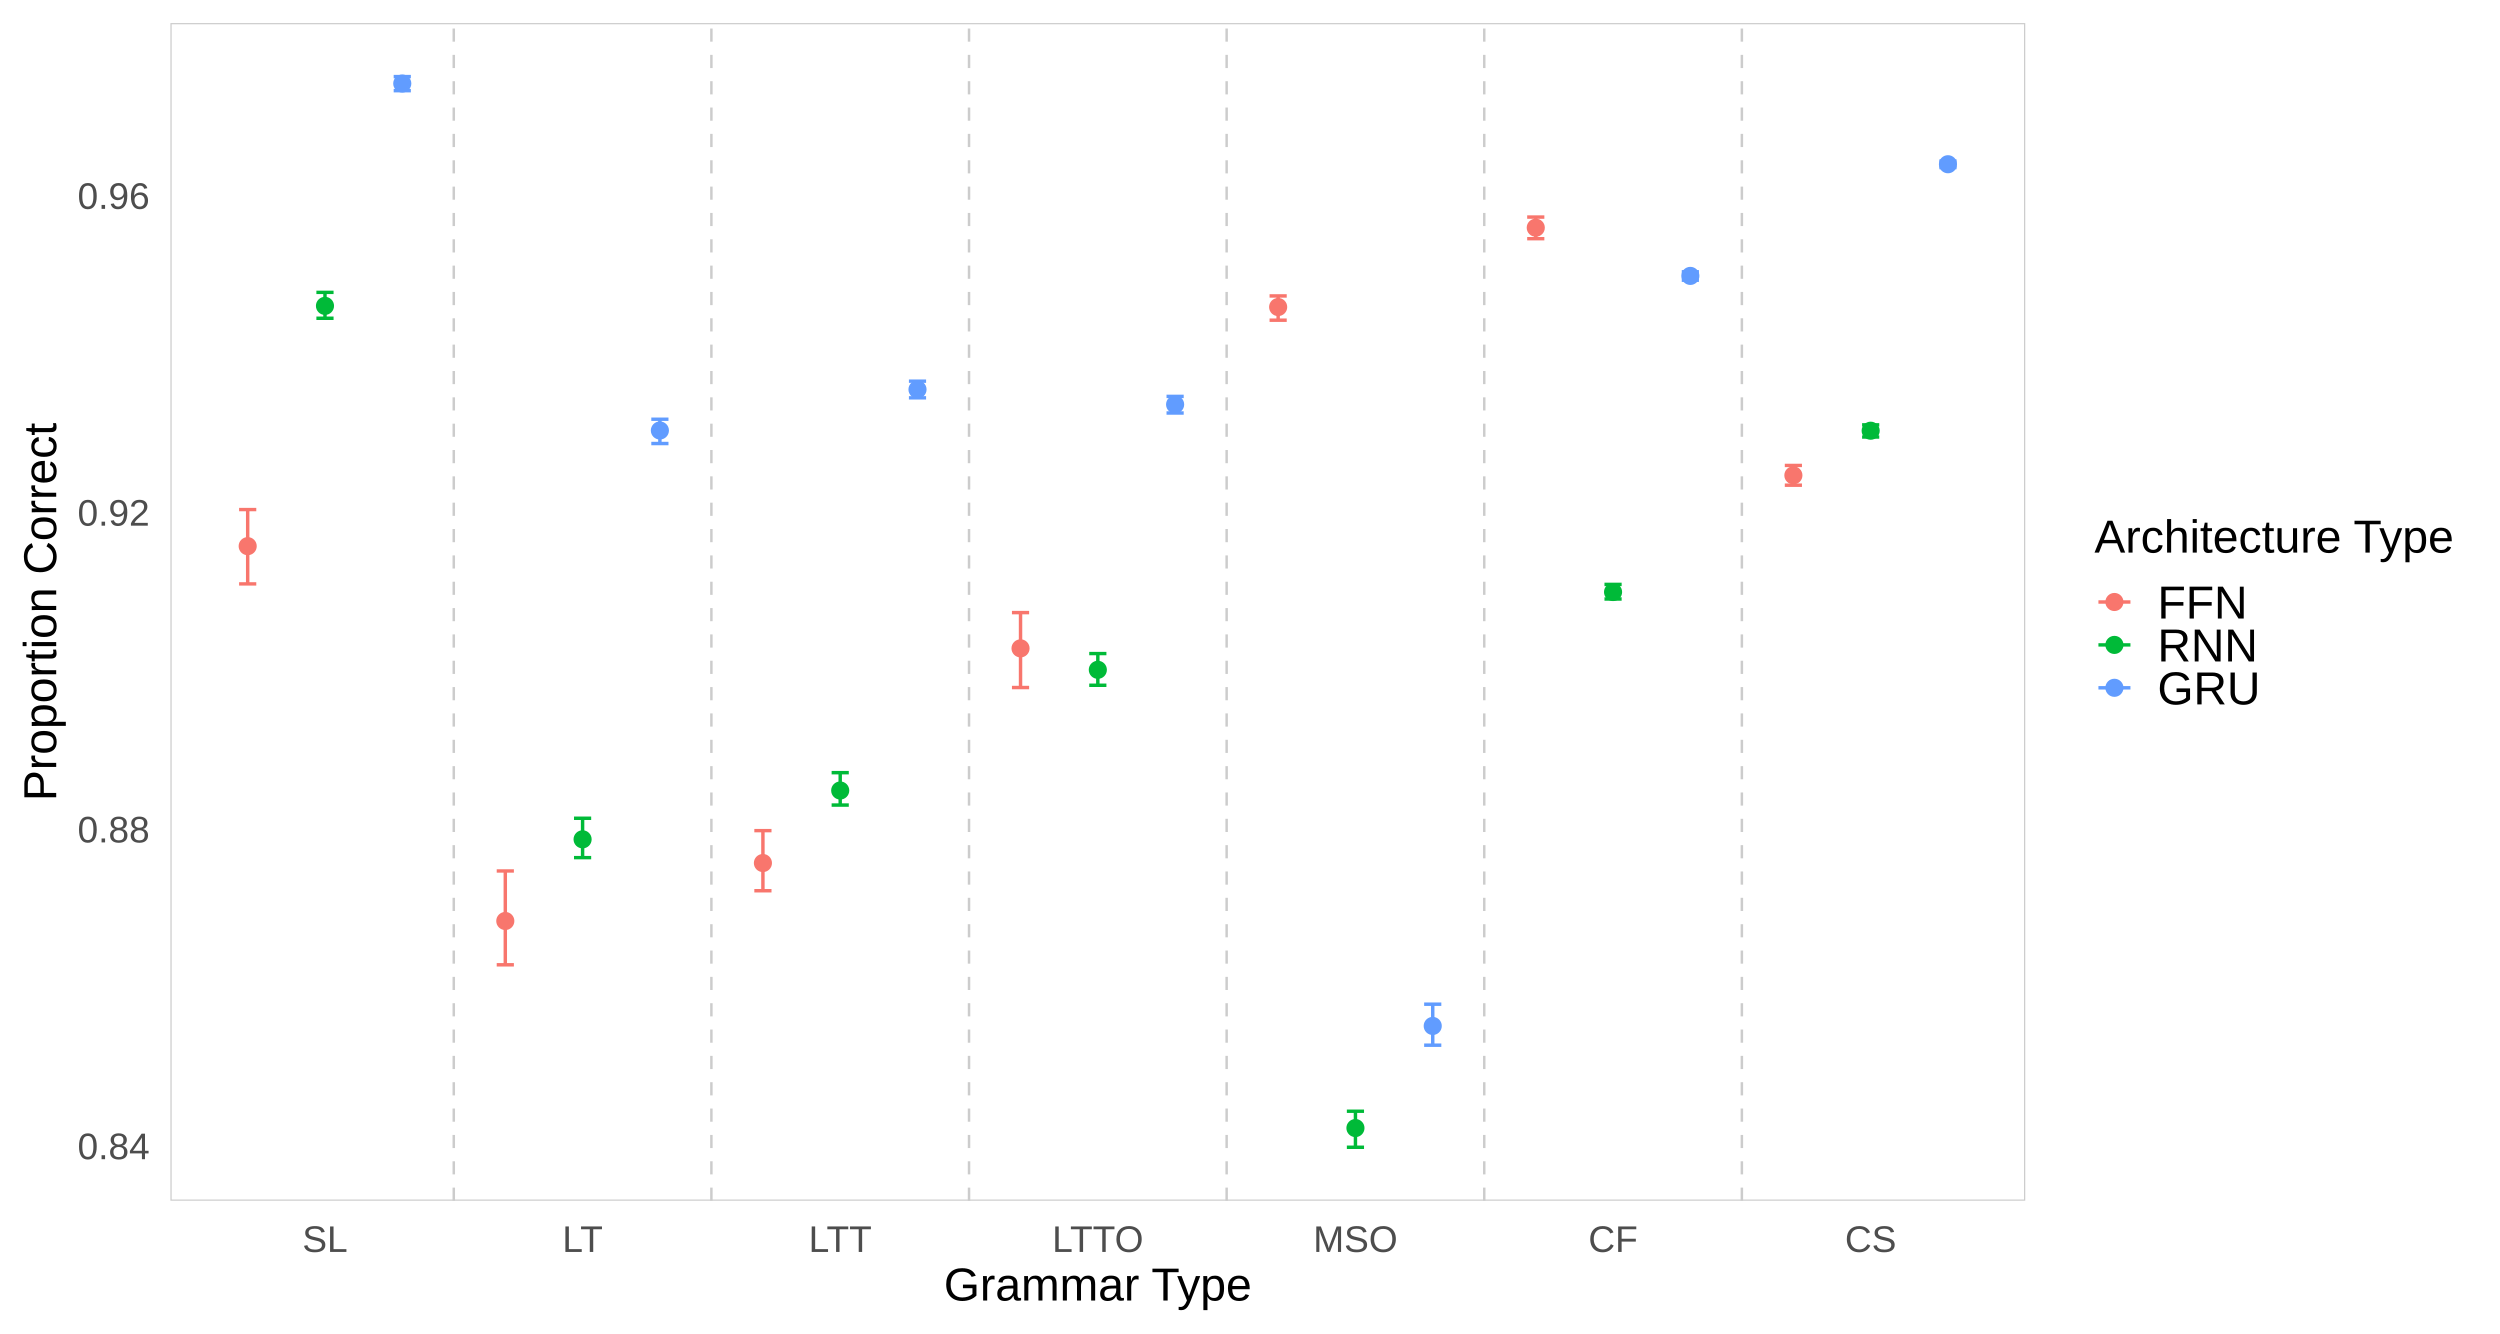
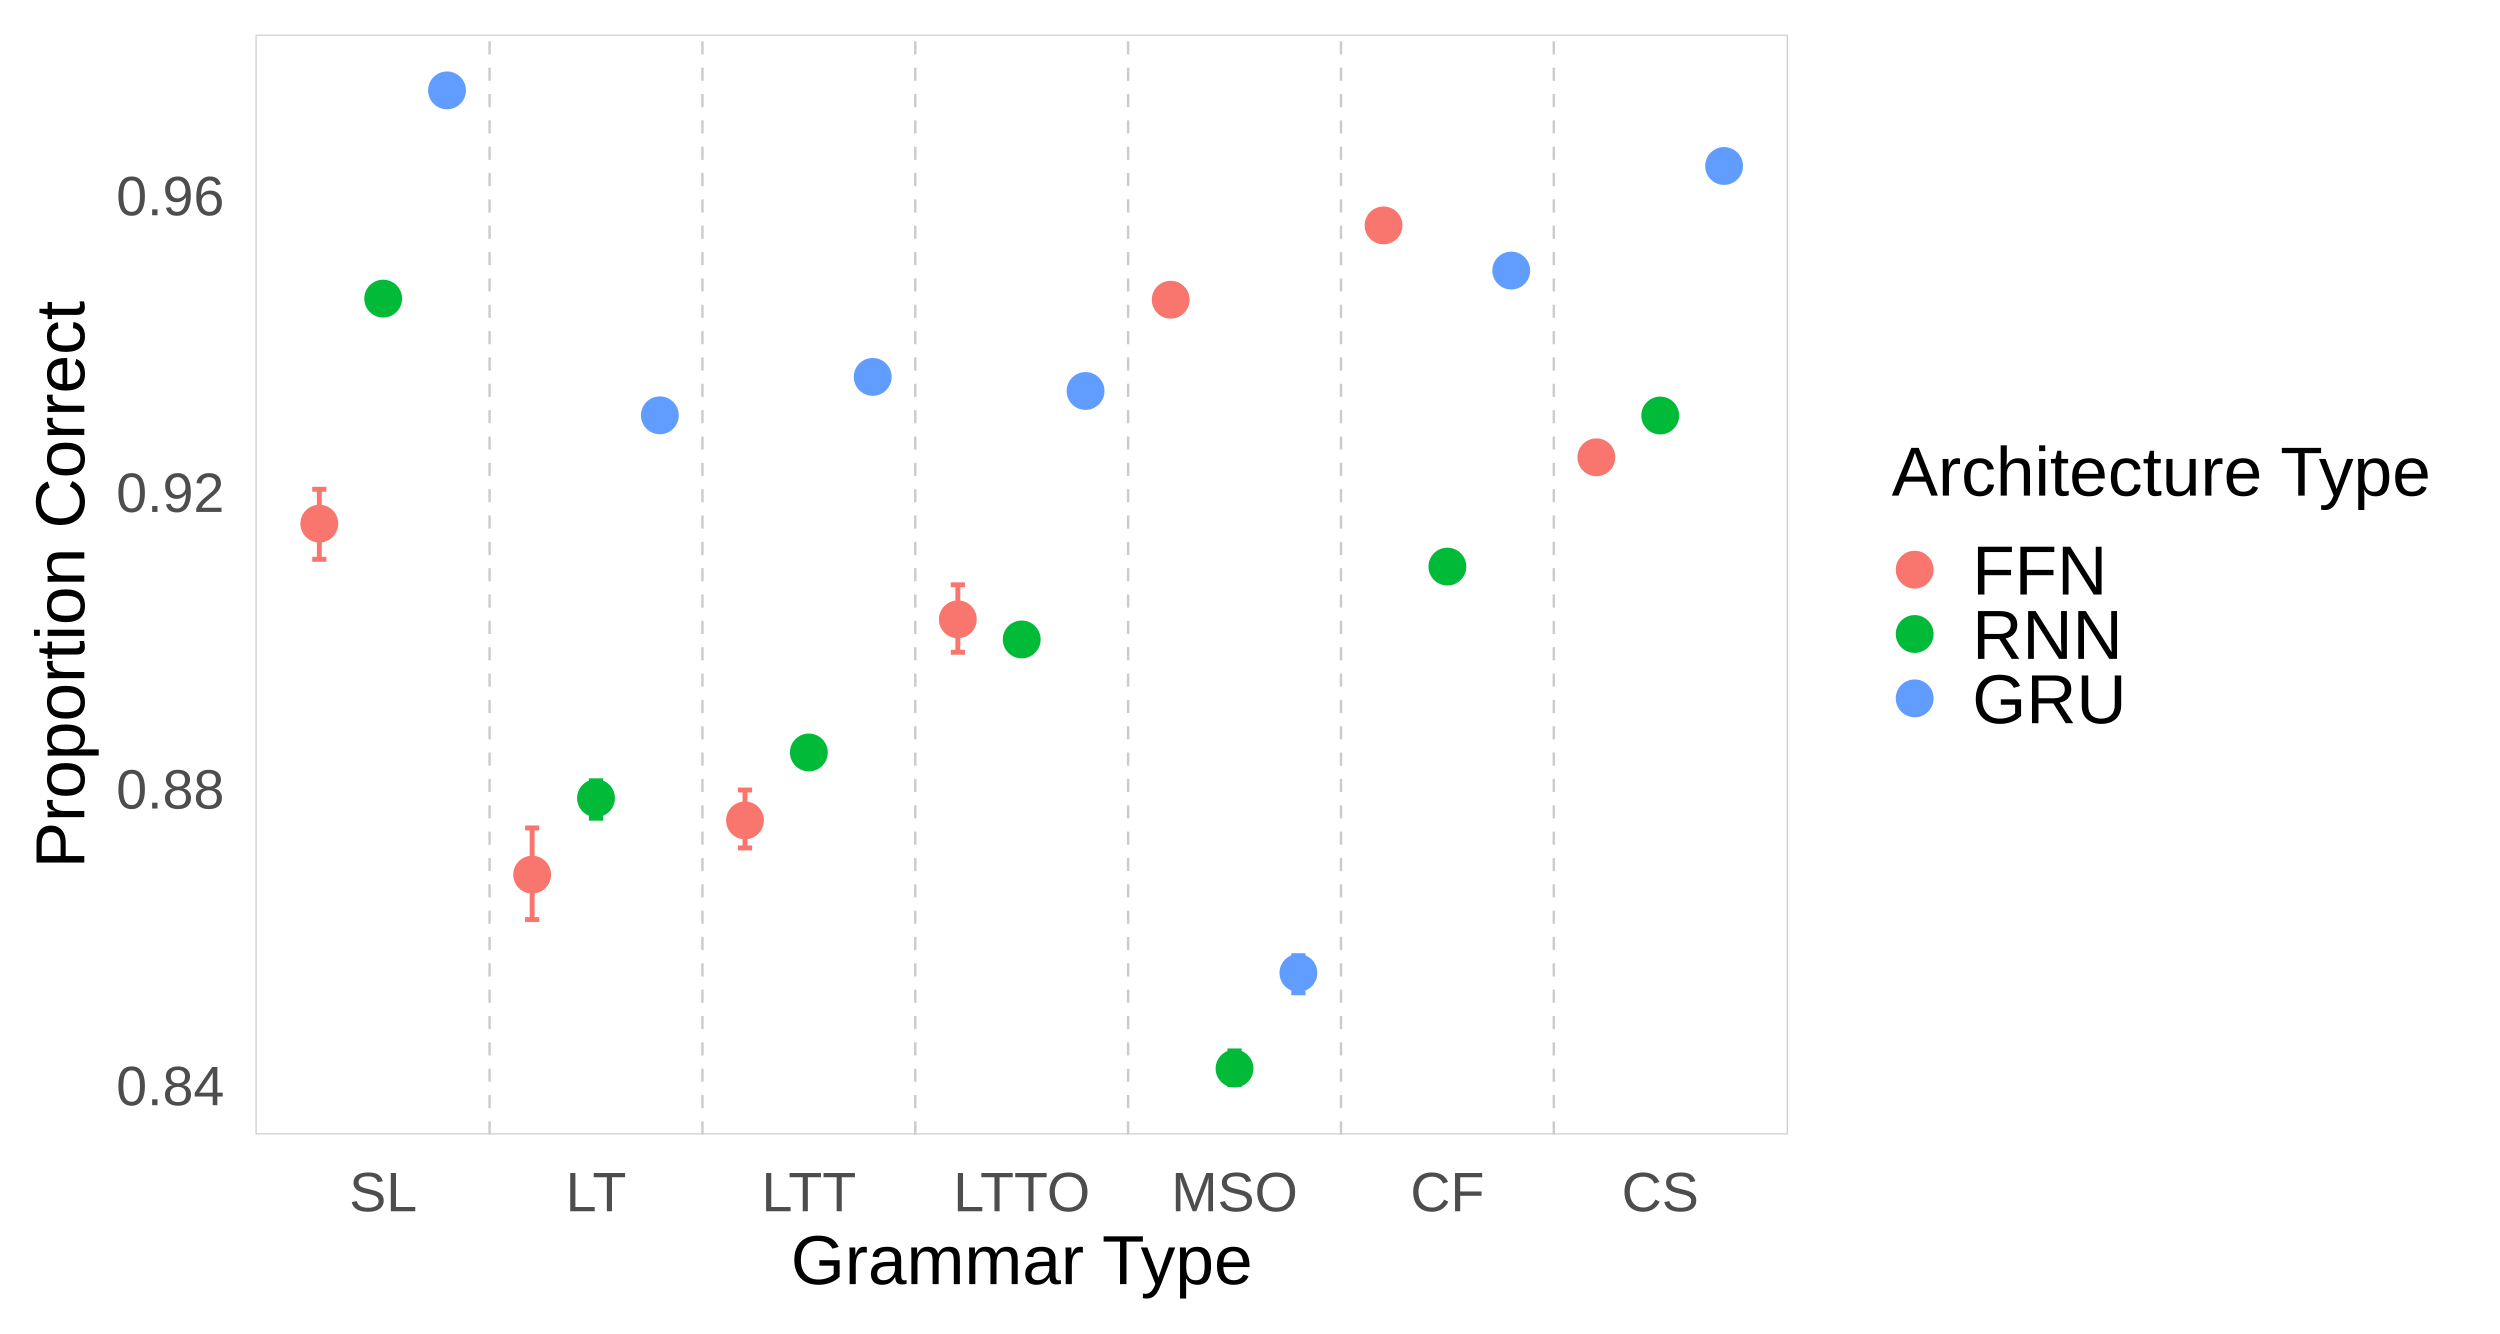
<svg xmlns="http://www.w3.org/2000/svg" width="1080.00pt" height="576.00pt" viewBox="0 0 1080.00 576.00">
  <g class="svglite">
    <defs>
      <style type="text/css">
    .svglite line, .svglite polyline, .svglite polygon, .svglite path, .svglite rect, .svglite circle {
      fill: none;
      stroke: #000000;
      stroke-linecap: round;
      stroke-linejoin: round;
      stroke-miterlimit: 10.00;
    }
    .svglite text {
      white-space: pre;
    }
    .svglite g.glyphgroup path {
      fill: inherit;
      stroke: none;
    }
  </style>
    </defs>
    <rect width="100%" height="100%" style="stroke: none; fill: none;" />
    <defs>
      <clipPath id="cpMC4wMHwxMDgwLjAwfDAuMDB8NTc2LjAw">
        <rect x="0.00" y="0.00" width="1080.00" height="576.00" />
      </clipPath>
    </defs>
    <g clip-path="url(#cpMC4wMHwxMDgwLjAwfDAuMDB8NTc2LjAw)">
</g>
    <defs>
-       <clipPath id="cpNzMuNjJ8ODc0LjkxfDkuOTZ8NTE4Ljcz">
-         <rect x="73.62" y="9.96" width="801.29" height="508.77" />
+       <clipPath id="cpMTEwLjM2fDc3Mi4zOXwxNC45NHw0OTAuMTE=">
+         <rect x="110.36" y="14.94" width="662.03" height="475.16" />
      </clipPath>
    </defs>
-     <g clip-path="url(#cpNzMuNjJ8ODc0LjkxfDkuOTZ8NTE4Ljcz)">
-       <circle cx="107.00" cy="235.94" r="3.56" style="stroke-width: 0.71; stroke: #F8766D; fill: #F8766D;" />
-       <circle cx="140.39" cy="132.14" r="3.56" style="stroke-width: 0.71; stroke: #00BA38; fill: #00BA38;" />
-       <circle cx="173.78" cy="36.08" r="3.56" style="stroke-width: 0.71; stroke: #619CFF; fill: #619CFF;" />
-       <circle cx="218.29" cy="397.87" r="3.56" style="stroke-width: 0.71; stroke: #F8766D; fill: #F8766D;" />
-       <circle cx="251.68" cy="362.59" r="3.56" style="stroke-width: 0.71; stroke: #00BA38; fill: #00BA38;" />
-       <circle cx="285.07" cy="185.97" r="3.56" style="stroke-width: 0.71; stroke: #619CFF; fill: #619CFF;" />
-       <circle cx="329.58" cy="372.83" r="3.56" style="stroke-width: 0.71; stroke: #F8766D; fill: #F8766D;" />
-       <circle cx="362.97" cy="341.50" r="3.56" style="stroke-width: 0.71; stroke: #00BA38; fill: #00BA38;" />
-       <circle cx="396.36" cy="168.25" r="3.56" style="stroke-width: 0.71; stroke: #619CFF; fill: #619CFF;" />
-       <circle cx="440.87" cy="280.09" r="3.56" style="stroke-width: 0.71; stroke: #F8766D; fill: #F8766D;" />
-       <circle cx="474.26" cy="289.36" r="3.56" style="stroke-width: 0.71; stroke: #00BA38; fill: #00BA38;" />
-       <circle cx="507.65" cy="174.74" r="3.56" style="stroke-width: 0.71; stroke: #619CFF; fill: #619CFF;" />
-       <circle cx="552.16" cy="132.64" r="3.56" style="stroke-width: 0.71; stroke: #F8766D; fill: #F8766D;" />
-       <circle cx="585.55" cy="487.32" r="3.56" style="stroke-width: 0.71; stroke: #00BA38; fill: #00BA38;" />
-       <circle cx="618.94" cy="443.21" r="3.56" style="stroke-width: 0.71; stroke: #619CFF; fill: #619CFF;" />
-       <circle cx="663.45" cy="98.37" r="3.56" style="stroke-width: 0.71; stroke: #F8766D; fill: #F8766D;" />
-       <circle cx="696.84" cy="255.76" r="3.56" style="stroke-width: 0.71; stroke: #00BA38; fill: #00BA38;" />
-       <circle cx="730.23" cy="119.19" r="3.56" style="stroke-width: 0.71; stroke: #619CFF; fill: #619CFF;" />
-       <circle cx="774.74" cy="205.35" r="3.56" style="stroke-width: 0.71; stroke: #F8766D; fill: #F8766D;" />
-       <circle cx="808.13" cy="186.07" r="3.56" style="stroke-width: 0.71; stroke: #00BA38; fill: #00BA38;" />
-       <circle cx="841.52" cy="70.95" r="3.56" style="stroke-width: 0.71; stroke: #619CFF; fill: #619CFF;" />
-       <polyline points="103.29,220.13 110.71,220.13 " style="stroke-width: 1.49; stroke: #F8766D; stroke-linecap: butt;" />
-       <polyline points="107.00,220.13 107.00,252.25 " style="stroke-width: 1.49; stroke: #F8766D; stroke-linecap: butt;" />
-       <polyline points="103.29,252.25 110.71,252.25 " style="stroke-width: 1.49; stroke: #F8766D; stroke-linecap: butt;" />
-       <polyline points="136.68,126.30 144.10,126.30 " style="stroke-width: 1.49; stroke: #00BA38; stroke-linecap: butt;" />
-       <polyline points="140.39,126.30 140.39,137.50 " style="stroke-width: 1.49; stroke: #00BA38; stroke-linecap: butt;" />
-       <polyline points="136.68,137.50 144.10,137.50 " style="stroke-width: 1.49; stroke: #00BA38; stroke-linecap: butt;" />
-       <polyline points="170.07,33.09 177.49,33.09 " style="stroke-width: 1.49; stroke: #619CFF; stroke-linecap: butt;" />
-       <polyline points="173.78,33.09 173.78,39.17 " style="stroke-width: 1.49; stroke: #619CFF; stroke-linecap: butt;" />
-       <polyline points="170.07,39.17 177.49,39.17 " style="stroke-width: 1.49; stroke: #619CFF; stroke-linecap: butt;" />
-       <polyline points="214.58,376.26 222.00,376.26 " style="stroke-width: 1.49; stroke: #F8766D; stroke-linecap: butt;" />
-       <polyline points="218.29,376.26 218.29,416.79 " style="stroke-width: 1.49; stroke: #F8766D; stroke-linecap: butt;" />
-       <polyline points="214.58,416.79 222.00,416.79 " style="stroke-width: 1.49; stroke: #F8766D; stroke-linecap: butt;" />
-       <polyline points="247.97,353.49 255.39,353.49 " style="stroke-width: 1.49; stroke: #00BA38; stroke-linecap: butt;" />
-       <polyline points="251.68,353.49 251.68,370.50 " style="stroke-width: 1.49; stroke: #00BA38; stroke-linecap: butt;" />
-       <polyline points="247.97,370.50 255.39,370.50 " style="stroke-width: 1.49; stroke: #00BA38; stroke-linecap: butt;" />
-       <polyline points="281.36,181.11 288.78,181.11 " style="stroke-width: 1.49; stroke: #619CFF; stroke-linecap: butt;" />
-       <polyline points="285.07,181.11 285.07,191.61 " style="stroke-width: 1.49; stroke: #619CFF; stroke-linecap: butt;" />
-       <polyline points="281.36,191.61 288.78,191.61 " style="stroke-width: 1.49; stroke: #619CFF; stroke-linecap: butt;" />
-       <polyline points="325.87,358.83 333.29,358.83 " style="stroke-width: 1.49; stroke: #F8766D; stroke-linecap: butt;" />
-       <polyline points="329.58,358.83 329.58,384.79 " style="stroke-width: 1.49; stroke: #F8766D; stroke-linecap: butt;" />
-       <polyline points="325.87,384.79 333.29,384.79 " style="stroke-width: 1.49; stroke: #F8766D; stroke-linecap: butt;" />
-       <polyline points="359.26,333.79 366.68,333.79 " style="stroke-width: 1.49; stroke: #00BA38; stroke-linecap: butt;" />
-       <polyline points="362.97,333.79 362.97,347.78 " style="stroke-width: 1.49; stroke: #00BA38; stroke-linecap: butt;" />
-       <polyline points="359.26,347.78 366.68,347.78 " style="stroke-width: 1.49; stroke: #00BA38; stroke-linecap: butt;" />
-       <polyline points="392.65,164.66 400.07,164.66 " style="stroke-width: 1.49; stroke: #619CFF; stroke-linecap: butt;" />
-       <polyline points="396.36,164.66 396.36,171.86 " style="stroke-width: 1.49; stroke: #619CFF; stroke-linecap: butt;" />
-       <polyline points="392.65,171.86 400.07,171.86 " style="stroke-width: 1.49; stroke: #619CFF; stroke-linecap: butt;" />
-       <polyline points="437.16,264.64 444.58,264.64 " style="stroke-width: 1.49; stroke: #F8766D; stroke-linecap: butt;" />
-       <polyline points="440.87,264.64 440.87,297.02 " style="stroke-width: 1.49; stroke: #F8766D; stroke-linecap: butt;" />
-       <polyline points="437.16,297.02 444.58,297.02 " style="stroke-width: 1.49; stroke: #F8766D; stroke-linecap: butt;" />
-       <polyline points="470.55,282.34 477.97,282.34 " style="stroke-width: 1.49; stroke: #00BA38; stroke-linecap: butt;" />
-       <polyline points="474.26,282.34 474.26,296.03 " style="stroke-width: 1.49; stroke: #00BA38; stroke-linecap: butt;" />
-       <polyline points="470.55,296.03 477.97,296.03 " style="stroke-width: 1.49; stroke: #00BA38; stroke-linecap: butt;" />
-       <polyline points="503.94,171.25 511.36,171.25 " style="stroke-width: 1.49; stroke: #619CFF; stroke-linecap: butt;" />
-       <polyline points="507.65,171.25 507.65,178.41 " style="stroke-width: 1.49; stroke: #619CFF; stroke-linecap: butt;" />
-       <polyline points="503.94,178.41 511.36,178.41 " style="stroke-width: 1.49; stroke: #619CFF; stroke-linecap: butt;" />
-       <polyline points="548.45,127.85 555.87,127.85 " style="stroke-width: 1.49; stroke: #F8766D; stroke-linecap: butt;" />
-       <polyline points="552.16,127.85 552.16,138.32 " style="stroke-width: 1.49; stroke: #F8766D; stroke-linecap: butt;" />
-       <polyline points="548.45,138.32 555.87,138.32 " style="stroke-width: 1.49; stroke: #F8766D; stroke-linecap: butt;" />
-       <polyline points="581.84,480.05 589.26,480.05 " style="stroke-width: 1.49; stroke: #00BA38; stroke-linecap: butt;" />
-       <polyline points="585.55,480.05 585.55,495.61 " style="stroke-width: 1.49; stroke: #00BA38; stroke-linecap: butt;" />
-       <polyline points="581.84,495.61 589.26,495.61 " style="stroke-width: 1.49; stroke: #00BA38; stroke-linecap: butt;" />
-       <polyline points="615.23,433.82 622.65,433.82 " style="stroke-width: 1.49; stroke: #619CFF; stroke-linecap: butt;" />
-       <polyline points="618.94,433.82 618.94,451.52 " style="stroke-width: 1.49; stroke: #619CFF; stroke-linecap: butt;" />
-       <polyline points="615.23,451.52 622.65,451.52 " style="stroke-width: 1.49; stroke: #619CFF; stroke-linecap: butt;" />
-       <polyline points="659.74,93.77 667.16,93.77 " style="stroke-width: 1.49; stroke: #F8766D; stroke-linecap: butt;" />
-       <polyline points="663.45,93.77 663.45,103.12 " style="stroke-width: 1.49; stroke: #F8766D; stroke-linecap: butt;" />
-       <polyline points="659.74,103.12 667.16,103.12 " style="stroke-width: 1.49; stroke: #F8766D; stroke-linecap: butt;" />
-       <polyline points="693.13,252.47 700.55,252.47 " style="stroke-width: 1.49; stroke: #00BA38; stroke-linecap: butt;" />
-       <polyline points="696.84,252.47 696.84,258.76 " style="stroke-width: 1.49; stroke: #00BA38; stroke-linecap: butt;" />
-       <polyline points="693.13,258.76 700.55,258.76 " style="stroke-width: 1.49; stroke: #00BA38; stroke-linecap: butt;" />
-       <polyline points="726.52,117.42 733.94,117.42 " style="stroke-width: 1.49; stroke: #619CFF; stroke-linecap: butt;" />
-       <polyline points="730.23,117.42 730.23,121.06 " style="stroke-width: 1.49; stroke: #619CFF; stroke-linecap: butt;" />
-       <polyline points="726.52,121.06 733.94,121.06 " style="stroke-width: 1.49; stroke: #619CFF; stroke-linecap: butt;" />
-       <polyline points="771.03,201.07 778.45,201.07 " style="stroke-width: 1.49; stroke: #F8766D; stroke-linecap: butt;" />
-       <polyline points="774.74,201.07 774.74,209.60 " style="stroke-width: 1.49; stroke: #F8766D; stroke-linecap: butt;" />
-       <polyline points="771.03,209.60 778.45,209.60 " style="stroke-width: 1.49; stroke: #F8766D; stroke-linecap: butt;" />
-       <polyline points="804.42,183.55 811.84,183.55 " style="stroke-width: 1.49; stroke: #00BA38; stroke-linecap: butt;" />
-       <polyline points="808.13,183.55 808.13,188.80 " style="stroke-width: 1.49; stroke: #00BA38; stroke-linecap: butt;" />
-       <polyline points="804.42,188.80 811.84,188.80 " style="stroke-width: 1.49; stroke: #00BA38; stroke-linecap: butt;" />
-       <polyline points="837.81,69.57 845.23,69.57 " style="stroke-width: 1.49; stroke: #619CFF; stroke-linecap: butt;" />
-       <polyline points="841.52,69.57 841.52,72.37 " style="stroke-width: 1.49; stroke: #619CFF; stroke-linecap: butt;" />
-       <polyline points="837.81,72.37 845.23,72.37 " style="stroke-width: 1.49; stroke: #619CFF; stroke-linecap: butt;" />
-       <line x1="196.03" y1="518.73" x2="196.03" y2="9.96" style="stroke-width: 1.07; stroke: #CCCCCC; stroke-dasharray: 5.69,5.69; stroke-linecap: butt;" />
-       <line x1="307.32" y1="518.73" x2="307.32" y2="9.96" style="stroke-width: 1.07; stroke: #CCCCCC; stroke-dasharray: 5.69,5.69; stroke-linecap: butt;" />
-       <line x1="418.62" y1="518.73" x2="418.62" y2="9.96" style="stroke-width: 1.07; stroke: #CCCCCC; stroke-dasharray: 5.69,5.69; stroke-linecap: butt;" />
-       <line x1="529.91" y1="518.73" x2="529.91" y2="9.96" style="stroke-width: 1.07; stroke: #CCCCCC; stroke-dasharray: 5.69,5.69; stroke-linecap: butt;" />
-       <line x1="641.20" y1="518.73" x2="641.20" y2="9.96" style="stroke-width: 1.07; stroke: #CCCCCC; stroke-dasharray: 5.69,5.69; stroke-linecap: butt;" />
-       <line x1="752.49" y1="518.73" x2="752.49" y2="9.96" style="stroke-width: 1.07; stroke: #CCCCCC; stroke-dasharray: 5.69,5.69; stroke-linecap: butt;" />
-       <rect x="73.62" y="9.96" width="801.29" height="508.77" style="stroke-width: 1.07; stroke: #CCCCCC;" />
+     <g clip-path="url(#cpMTEwLjM2fDc3Mi4zOXwxNC45NHw0OTAuMTE=)">
+       <circle cx="137.95" cy="226.21" r="7.82" style="stroke-width: 0.71; stroke: #F8766D; fill: #F8766D;" />
+       <circle cx="165.53" cy="129.01" r="7.82" style="stroke-width: 0.71; stroke: #00BA38; fill: #00BA38;" />
+       <circle cx="193.11" cy="39.05" r="7.82" style="stroke-width: 0.71; stroke: #619CFF; fill: #619CFF;" />
+       <circle cx="229.89" cy="377.86" r="7.82" style="stroke-width: 0.71; stroke: #F8766D; fill: #F8766D;" />
+       <circle cx="257.48" cy="344.82" r="7.82" style="stroke-width: 0.71; stroke: #00BA38; fill: #00BA38;" />
+       <circle cx="285.06" cy="179.42" r="7.82" style="stroke-width: 0.71; stroke: #619CFF; fill: #619CFF;" />
+       <circle cx="321.84" cy="354.41" r="7.82" style="stroke-width: 0.71; stroke: #F8766D; fill: #F8766D;" />
+       <circle cx="349.43" cy="325.07" r="7.82" style="stroke-width: 0.71; stroke: #00BA38; fill: #00BA38;" />
+       <circle cx="377.01" cy="162.82" r="7.82" style="stroke-width: 0.71; stroke: #619CFF; fill: #619CFF;" />
+       <circle cx="413.79" cy="267.56" r="7.82" style="stroke-width: 0.71; stroke: #F8766D; fill: #F8766D;" />
+       <circle cx="441.38" cy="276.24" r="7.82" style="stroke-width: 0.71; stroke: #00BA38; fill: #00BA38;" />
+       <circle cx="468.96" cy="168.91" r="7.82" style="stroke-width: 0.71; stroke: #619CFF; fill: #619CFF;" />
+       <circle cx="505.74" cy="129.48" r="7.82" style="stroke-width: 0.71; stroke: #F8766D; fill: #F8766D;" />
+       <circle cx="533.32" cy="461.62" r="7.82" style="stroke-width: 0.71; stroke: #00BA38; fill: #00BA38;" />
+       <circle cx="560.91" cy="420.31" r="7.82" style="stroke-width: 0.71; stroke: #619CFF; fill: #619CFF;" />
+       <circle cx="597.69" cy="97.38" r="7.82" style="stroke-width: 0.71; stroke: #F8766D; fill: #F8766D;" />
+       <circle cx="625.27" cy="244.77" r="7.82" style="stroke-width: 0.71; stroke: #00BA38; fill: #00BA38;" />
+       <circle cx="652.86" cy="116.88" r="7.82" style="stroke-width: 0.71; stroke: #619CFF; fill: #619CFF;" />
+       <circle cx="689.64" cy="197.56" r="7.82" style="stroke-width: 0.71; stroke: #F8766D; fill: #F8766D;" />
+       <circle cx="717.22" cy="179.51" r="7.82" style="stroke-width: 0.71; stroke: #00BA38; fill: #00BA38;" />
+       <circle cx="744.81" cy="71.71" r="7.82" style="stroke-width: 0.71; stroke: #619CFF; fill: #619CFF;" />
+       <polyline points="134.88,211.36 141.01,211.36 " style="stroke-width: 2.13; stroke: #F8766D; stroke-linecap: butt;" />
+       <polyline points="137.95,211.36 137.95,241.63 " style="stroke-width: 2.13; stroke: #F8766D; stroke-linecap: butt;" />
+       <polyline points="134.88,241.63 141.01,241.63 " style="stroke-width: 2.13; stroke: #F8766D; stroke-linecap: butt;" />
+       <polyline points="162.46,123.46 168.59,123.46 " style="stroke-width: 2.13; stroke: #00BA38; stroke-linecap: butt;" />
+       <polyline points="165.53,123.46 165.53,134.34 " style="stroke-width: 2.13; stroke: #00BA38; stroke-linecap: butt;" />
+       <polyline points="162.46,134.34 168.59,134.34 " style="stroke-width: 2.13; stroke: #00BA38; stroke-linecap: butt;" />
+       <polyline points="190.05,36.54 196.18,36.54 " style="stroke-width: 2.13; stroke: #619CFF; stroke-linecap: butt;" />
+       <polyline points="193.11,36.54 193.11,41.61 " style="stroke-width: 2.13; stroke: #619CFF; stroke-linecap: butt;" />
+       <polyline points="190.05,41.61 196.18,41.61 " style="stroke-width: 2.13; stroke: #619CFF; stroke-linecap: butt;" />
+       <polyline points="226.83,357.66 232.96,357.66 " style="stroke-width: 2.13; stroke: #F8766D; stroke-linecap: butt;" />
+       <polyline points="229.89,357.66 229.89,397.28 " style="stroke-width: 2.13; stroke: #F8766D; stroke-linecap: butt;" />
+       <polyline points="226.83,397.28 232.96,397.28 " style="stroke-width: 2.13; stroke: #F8766D; stroke-linecap: butt;" />
+       <polyline points="254.41,337.29 260.54,337.29 " style="stroke-width: 2.13; stroke: #00BA38; stroke-linecap: butt;" />
+       <polyline points="257.48,337.29 257.48,353.46 " style="stroke-width: 2.13; stroke: #00BA38; stroke-linecap: butt;" />
+       <polyline points="254.41,353.46 260.54,353.46 " style="stroke-width: 2.13; stroke: #00BA38; stroke-linecap: butt;" />
+       <polyline points="282.00,174.94 288.13,174.94 " style="stroke-width: 2.13; stroke: #619CFF; stroke-linecap: butt;" />
+       <polyline points="285.06,174.94 285.06,184.78 " style="stroke-width: 2.13; stroke: #619CFF; stroke-linecap: butt;" />
+       <polyline points="282.00,184.78 288.13,184.78 " style="stroke-width: 2.13; stroke: #619CFF; stroke-linecap: butt;" />
+       <polyline points="318.78,341.27 324.91,341.27 " style="stroke-width: 2.13; stroke: #F8766D; stroke-linecap: butt;" />
+       <polyline points="321.84,341.27 321.84,366.30 " style="stroke-width: 2.13; stroke: #F8766D; stroke-linecap: butt;" />
+       <polyline points="318.78,366.30 324.91,366.30 " style="stroke-width: 2.13; stroke: #F8766D; stroke-linecap: butt;" />
+       <polyline points="346.36,318.84 352.49,318.84 " style="stroke-width: 2.13; stroke: #00BA38; stroke-linecap: butt;" />
+       <polyline points="349.43,318.84 349.43,331.29 " style="stroke-width: 2.13; stroke: #00BA38; stroke-linecap: butt;" />
+       <polyline points="346.36,331.29 352.49,331.29 " style="stroke-width: 2.13; stroke: #00BA38; stroke-linecap: butt;" />
+       <polyline points="373.95,159.49 380.08,159.49 " style="stroke-width: 2.13; stroke: #619CFF; stroke-linecap: butt;" />
+       <polyline points="377.01,159.49 377.01,165.82 " style="stroke-width: 2.13; stroke: #619CFF; stroke-linecap: butt;" />
+       <polyline points="373.95,165.82 380.08,165.82 " style="stroke-width: 2.13; stroke: #619CFF; stroke-linecap: butt;" />
+       <polyline points="410.73,252.64 416.86,252.64 " style="stroke-width: 2.13; stroke: #F8766D; stroke-linecap: butt;" />
+       <polyline points="413.79,252.64 413.79,281.78 " style="stroke-width: 2.13; stroke: #F8766D; stroke-linecap: butt;" />
+       <polyline points="410.73,281.78 416.86,281.78 " style="stroke-width: 2.13; stroke: #F8766D; stroke-linecap: butt;" />
+       <polyline points="438.31,270.38 444.44,270.38 " style="stroke-width: 2.13; stroke: #00BA38; stroke-linecap: butt;" />
+       <polyline points="441.38,270.38 441.38,282.76 " style="stroke-width: 2.13; stroke: #00BA38; stroke-linecap: butt;" />
+       <polyline points="438.31,282.76 444.44,282.76 " style="stroke-width: 2.13; stroke: #00BA38; stroke-linecap: butt;" />
+       <polyline points="465.89,165.73 472.02,165.73 " style="stroke-width: 2.13; stroke: #619CFF; stroke-linecap: butt;" />
+       <polyline points="468.96,165.73 468.96,172.18 " style="stroke-width: 2.13; stroke: #619CFF; stroke-linecap: butt;" />
+       <polyline points="465.89,172.18 472.02,172.18 " style="stroke-width: 2.13; stroke: #619CFF; stroke-linecap: butt;" />
+       <polyline points="502.67,124.51 508.80,124.51 " style="stroke-width: 2.13; stroke: #F8766D; stroke-linecap: butt;" />
+       <polyline points="505.74,124.51 505.74,134.66 " style="stroke-width: 2.13; stroke: #F8766D; stroke-linecap: butt;" />
+       <polyline points="502.67,134.66 508.80,134.66 " style="stroke-width: 2.13; stroke: #F8766D; stroke-linecap: butt;" />
+       <polyline points="530.26,453.99 536.39,453.99 " style="stroke-width: 2.13; stroke: #00BA38; stroke-linecap: butt;" />
+       <polyline points="533.32,453.99 533.32,468.51 " style="stroke-width: 2.13; stroke: #00BA38; stroke-linecap: butt;" />
+       <polyline points="530.26,468.51 536.39,468.51 " style="stroke-width: 2.13; stroke: #00BA38; stroke-linecap: butt;" />
+       <polyline points="557.84,412.86 563.97,412.86 " style="stroke-width: 2.13; stroke: #619CFF; stroke-linecap: butt;" />
+       <polyline points="560.91,412.86 560.91,428.89 " style="stroke-width: 2.13; stroke: #619CFF; stroke-linecap: butt;" />
+       <polyline points="557.84,428.89 563.97,428.89 " style="stroke-width: 2.13; stroke: #619CFF; stroke-linecap: butt;" />
+       <polyline points="594.62,92.94 600.75,92.94 " style="stroke-width: 2.13; stroke: #F8766D; stroke-linecap: butt;" />
+       <polyline points="597.69,92.94 597.69,101.95 " style="stroke-width: 2.13; stroke: #F8766D; stroke-linecap: butt;" />
+       <polyline points="594.62,101.95 600.75,101.95 " style="stroke-width: 2.13; stroke: #F8766D; stroke-linecap: butt;" />
+       <polyline points="622.21,242.10 628.34,242.10 " style="stroke-width: 2.13; stroke: #00BA38; stroke-linecap: butt;" />
+       <polyline points="625.27,242.10 625.27,247.83 " style="stroke-width: 2.13; stroke: #00BA38; stroke-linecap: butt;" />
+       <polyline points="622.21,247.83 628.34,247.83 " style="stroke-width: 2.13; stroke: #00BA38; stroke-linecap: butt;" />
+       <polyline points="649.79,115.05 655.92,115.05 " style="stroke-width: 2.13; stroke: #619CFF; stroke-linecap: butt;" />
+       <polyline points="652.86,115.05 652.86,118.71 " style="stroke-width: 2.13; stroke: #619CFF; stroke-linecap: butt;" />
+       <polyline points="649.79,118.71 655.92,118.71 " style="stroke-width: 2.13; stroke: #619CFF; stroke-linecap: butt;" />
+       <polyline points="686.57,193.62 692.70,193.62 " style="stroke-width: 2.13; stroke: #F8766D; stroke-linecap: butt;" />
+       <polyline points="689.64,193.62 689.64,201.57 " style="stroke-width: 2.13; stroke: #F8766D; stroke-linecap: butt;" />
+       <polyline points="686.57,201.57 692.70,201.57 " style="stroke-width: 2.13; stroke: #F8766D; stroke-linecap: butt;" />
+       <polyline points="714.16,177.33 720.29,177.33 " style="stroke-width: 2.13; stroke: #00BA38; stroke-linecap: butt;" />
+       <polyline points="717.22,177.33 717.22,181.97 " style="stroke-width: 2.13; stroke: #00BA38; stroke-linecap: butt;" />
+       <polyline points="714.16,181.97 720.29,181.97 " style="stroke-width: 2.13; stroke: #00BA38; stroke-linecap: butt;" />
+       <polyline points="741.74,70.45 747.87,70.45 " style="stroke-width: 2.13; stroke: #619CFF; stroke-linecap: butt;" />
+       <polyline points="744.81,70.45 744.81,73.12 " style="stroke-width: 2.13; stroke: #619CFF; stroke-linecap: butt;" />
+       <polyline points="741.74,73.12 747.87,73.12 " style="stroke-width: 2.13; stroke: #619CFF; stroke-linecap: butt;" />
+       <line x1="211.50" y1="490.11" x2="211.50" y2="14.94" style="stroke-width: 1.07; stroke: #CCCCCC; stroke-dasharray: 5.69,5.69; stroke-linecap: butt;" />
+       <line x1="303.45" y1="490.11" x2="303.45" y2="14.94" style="stroke-width: 1.07; stroke: #CCCCCC; stroke-dasharray: 5.69,5.69; stroke-linecap: butt;" />
+       <line x1="395.40" y1="490.11" x2="395.40" y2="14.94" style="stroke-width: 1.07; stroke: #CCCCCC; stroke-dasharray: 5.69,5.69; stroke-linecap: butt;" />
+       <line x1="487.35" y1="490.11" x2="487.35" y2="14.94" style="stroke-width: 1.07; stroke: #CCCCCC; stroke-dasharray: 5.69,5.69; stroke-linecap: butt;" />
+       <line x1="579.30" y1="490.11" x2="579.30" y2="14.94" style="stroke-width: 1.07; stroke: #CCCCCC; stroke-dasharray: 5.69,5.69; stroke-linecap: butt;" />
+       <line x1="671.25" y1="490.11" x2="671.25" y2="14.94" style="stroke-width: 1.07; stroke: #CCCCCC; stroke-dasharray: 5.69,5.69; stroke-linecap: butt;" />
+       <rect x="110.36" y="14.94" width="662.03" height="475.16" style="stroke-width: 1.07; stroke: #CCCCCC;" />
    </g>
    <g clip-path="url(#cpMC4wMHwxMDgwLjAwfDAuMDB8NTc2LjAw)">
-       <text x="64.65" y="500.77" text-anchor="end" style="font-size: 16.00px;fill: #4D4D4D; font-family: &quot;Arial&quot;;" textLength="31.17px" lengthAdjust="spacingAndGlyphs">0.84</text>
-       <text x="64.65" y="363.93" text-anchor="end" style="font-size: 16.00px;fill: #4D4D4D; font-family: &quot;Arial&quot;;" textLength="31.17px" lengthAdjust="spacingAndGlyphs">0.88</text>
-       <text x="64.65" y="227.09" text-anchor="end" style="font-size: 16.00px;fill: #4D4D4D; font-family: &quot;Arial&quot;;" textLength="31.17px" lengthAdjust="spacingAndGlyphs">0.92</text>
-       <text x="64.65" y="90.24" text-anchor="end" style="font-size: 16.00px;fill: #4D4D4D; font-family: &quot;Arial&quot;;" textLength="31.17px" lengthAdjust="spacingAndGlyphs">0.96</text>
-       <text x="140.39" y="540.84" text-anchor="middle" style="font-size: 16.00px;fill: #4D4D4D; font-family: &quot;Arial&quot;;" textLength="19.58px" lengthAdjust="spacingAndGlyphs">SL</text>
-       <text x="251.68" y="540.84" text-anchor="middle" style="font-size: 16.00px;fill: #4D4D4D; font-family: &quot;Arial&quot;;" textLength="17.50px" lengthAdjust="spacingAndGlyphs">LT</text>
-       <text x="362.97" y="540.84" text-anchor="middle" style="font-size: 16.00px;fill: #4D4D4D; font-family: &quot;Arial&quot;;" textLength="27.28px" lengthAdjust="spacingAndGlyphs">LTT</text>
-       <text x="474.26" y="540.84" text-anchor="middle" style="font-size: 16.00px;fill: #4D4D4D; font-family: &quot;Arial&quot;;" textLength="39.45px" lengthAdjust="spacingAndGlyphs">LTTO</text>
-       <text x="585.55" y="540.84" text-anchor="middle" style="font-size: 16.00px;fill: #4D4D4D; font-family: &quot;Arial&quot;;" textLength="36.45px" lengthAdjust="spacingAndGlyphs">MSO</text>
-       <text x="696.84" y="540.84" text-anchor="middle" style="font-size: 16.00px;fill: #4D4D4D; font-family: &quot;Arial&quot;;" textLength="21.34px" lengthAdjust="spacingAndGlyphs">CF</text>
-       <text x="808.13" y="540.84" text-anchor="middle" style="font-size: 16.00px;fill: #4D4D4D; font-family: &quot;Arial&quot;;" textLength="22.23px" lengthAdjust="spacingAndGlyphs">CS</text>
-       <text x="474.26" y="561.83" text-anchor="middle" style="font-size: 20.00px; font-family: &quot;Arial&quot;;" textLength="133.00px" lengthAdjust="spacingAndGlyphs">Grammar Type</text>
-       <text transform="translate(24.28,264.35) rotate(-90)" text-anchor="middle" style="font-size: 20.00px; font-family: &quot;Arial&quot;;" textLength="163.41px" lengthAdjust="spacingAndGlyphs">Proportion Correct</text>
-       <text x="904.79" y="238.73" style="font-size: 20.00px; font-family: &quot;Arial&quot;;" textLength="155.28px" lengthAdjust="spacingAndGlyphs">Architecture Type</text>
-       <circle cx="913.43" cy="260.06" r="3.56" style="stroke-width: 0.71; stroke: #F8766D; fill: #F8766D;" />
-       <line x1="906.52" y1="260.06" x2="920.35" y2="260.06" style="stroke-width: 1.49; stroke: #F8766D; stroke-linecap: butt;" />
-       <circle cx="913.43" cy="278.60" r="3.56" style="stroke-width: 0.71; stroke: #00BA38; fill: #00BA38;" />
-       <line x1="906.52" y1="278.60" x2="920.35" y2="278.60" style="stroke-width: 1.49; stroke: #00BA38; stroke-linecap: butt;" />
-       <circle cx="913.43" cy="297.13" r="3.56" style="stroke-width: 0.71; stroke: #619CFF; fill: #619CFF;" />
-       <line x1="906.52" y1="297.13" x2="920.35" y2="297.13" style="stroke-width: 1.49; stroke: #619CFF; stroke-linecap: butt;" />
-       <text x="932.04" y="267.22" style="font-size: 20.00px; font-family: &quot;Arial&quot;;" textLength="38.88px" lengthAdjust="spacingAndGlyphs">FFN</text>
-       <text x="932.04" y="285.76" style="font-size: 20.00px; font-family: &quot;Arial&quot;;" textLength="43.31px" lengthAdjust="spacingAndGlyphs">RNN</text>
-       <text x="932.04" y="304.29" style="font-size: 20.00px; font-family: &quot;Arial&quot;;" textLength="44.44px" lengthAdjust="spacingAndGlyphs">GRU</text>
+       <text x="96.91" y="477.45" text-anchor="end" style="font-size: 24.00px;fill: #4D4D4D; font-family: &quot;Arial&quot;;" textLength="46.70px" lengthAdjust="spacingAndGlyphs">0.84</text>
+       <text x="96.91" y="349.30" text-anchor="end" style="font-size: 24.00px;fill: #4D4D4D; font-family: &quot;Arial&quot;;" textLength="46.70px" lengthAdjust="spacingAndGlyphs">0.88</text>
+       <text x="96.91" y="221.15" text-anchor="end" style="font-size: 24.00px;fill: #4D4D4D; font-family: &quot;Arial&quot;;" textLength="46.70px" lengthAdjust="spacingAndGlyphs">0.92</text>
+       <text x="96.91" y="93.00" text-anchor="end" style="font-size: 24.00px;fill: #4D4D4D; font-family: &quot;Arial&quot;;" textLength="46.70px" lengthAdjust="spacingAndGlyphs">0.96</text>
+       <text x="165.53" y="523.26" text-anchor="middle" style="font-size: 24.00px;fill: #4D4D4D; font-family: &quot;Arial&quot;;" textLength="29.36px" lengthAdjust="spacingAndGlyphs">SL</text>
+       <text x="257.48" y="523.26" text-anchor="middle" style="font-size: 24.00px;fill: #4D4D4D; font-family: &quot;Arial&quot;;" textLength="26.22px" lengthAdjust="spacingAndGlyphs">LT</text>
+       <text x="349.43" y="523.26" text-anchor="middle" style="font-size: 24.00px;fill: #4D4D4D; font-family: &quot;Arial&quot;;" textLength="40.88px" lengthAdjust="spacingAndGlyphs">LTT</text>
+       <text x="441.38" y="523.26" text-anchor="middle" style="font-size: 24.00px;fill: #4D4D4D; font-family: &quot;Arial&quot;;" textLength="59.11px" lengthAdjust="spacingAndGlyphs">LTTO</text>
+       <text x="533.32" y="523.26" text-anchor="middle" style="font-size: 24.00px;fill: #4D4D4D; font-family: &quot;Arial&quot;;" textLength="54.69px" lengthAdjust="spacingAndGlyphs">MSO</text>
+       <text x="625.27" y="523.26" text-anchor="middle" style="font-size: 24.00px;fill: #4D4D4D; font-family: &quot;Arial&quot;;" textLength="31.98px" lengthAdjust="spacingAndGlyphs">CF</text>
+       <text x="717.22" y="523.26" text-anchor="middle" style="font-size: 24.00px;fill: #4D4D4D; font-family: &quot;Arial&quot;;" textLength="33.34px" lengthAdjust="spacingAndGlyphs">CS</text>
+       <text x="441.38" y="554.74" text-anchor="middle" style="font-size: 30.00px; font-family: &quot;Arial&quot;;" textLength="199.47px" lengthAdjust="spacingAndGlyphs">Grammar Type</text>
+       <text transform="translate(36.42,252.53) rotate(-90)" text-anchor="middle" style="font-size: 30.00px; font-family: &quot;Arial&quot;;" textLength="245.09px" lengthAdjust="spacingAndGlyphs">Proportion Correct</text>
+       <text x="817.22" y="214.11" style="font-size: 30.00px; font-family: &quot;Arial&quot;;" textLength="232.89px" lengthAdjust="spacingAndGlyphs">Architecture Type</text>
+       <circle cx="827.14" cy="246.10" r="7.82" style="stroke-width: 0.71; stroke: #F8766D; fill: #F8766D;" />
+       <line x1="819.21" y1="246.10" x2="835.08" y2="246.10" style="stroke-width: 2.13; stroke: #F8766D; stroke-linecap: butt;" />
+       <circle cx="827.14" cy="273.89" r="7.82" style="stroke-width: 0.71; stroke: #00BA38; fill: #00BA38;" />
+       <line x1="819.21" y1="273.89" x2="835.08" y2="273.89" style="stroke-width: 2.13; stroke: #00BA38; stroke-linecap: butt;" />
+       <circle cx="827.14" cy="301.69" r="7.82" style="stroke-width: 0.71; stroke: #619CFF; fill: #619CFF;" />
+       <line x1="819.21" y1="301.69" x2="835.08" y2="301.69" style="stroke-width: 2.13; stroke: #619CFF; stroke-linecap: butt;" />
+       <text x="852.01" y="256.84" style="font-size: 30.00px; font-family: &quot;Arial&quot;;" textLength="58.33px" lengthAdjust="spacingAndGlyphs">FFN</text>
+       <text x="852.01" y="284.63" style="font-size: 30.00px; font-family: &quot;Arial&quot;;" textLength="65.02px" lengthAdjust="spacingAndGlyphs">RNN</text>
+       <text x="852.01" y="312.43" style="font-size: 30.00px; font-family: &quot;Arial&quot;;" textLength="66.67px" lengthAdjust="spacingAndGlyphs">GRU</text>
    </g>
  </g>
</svg>
